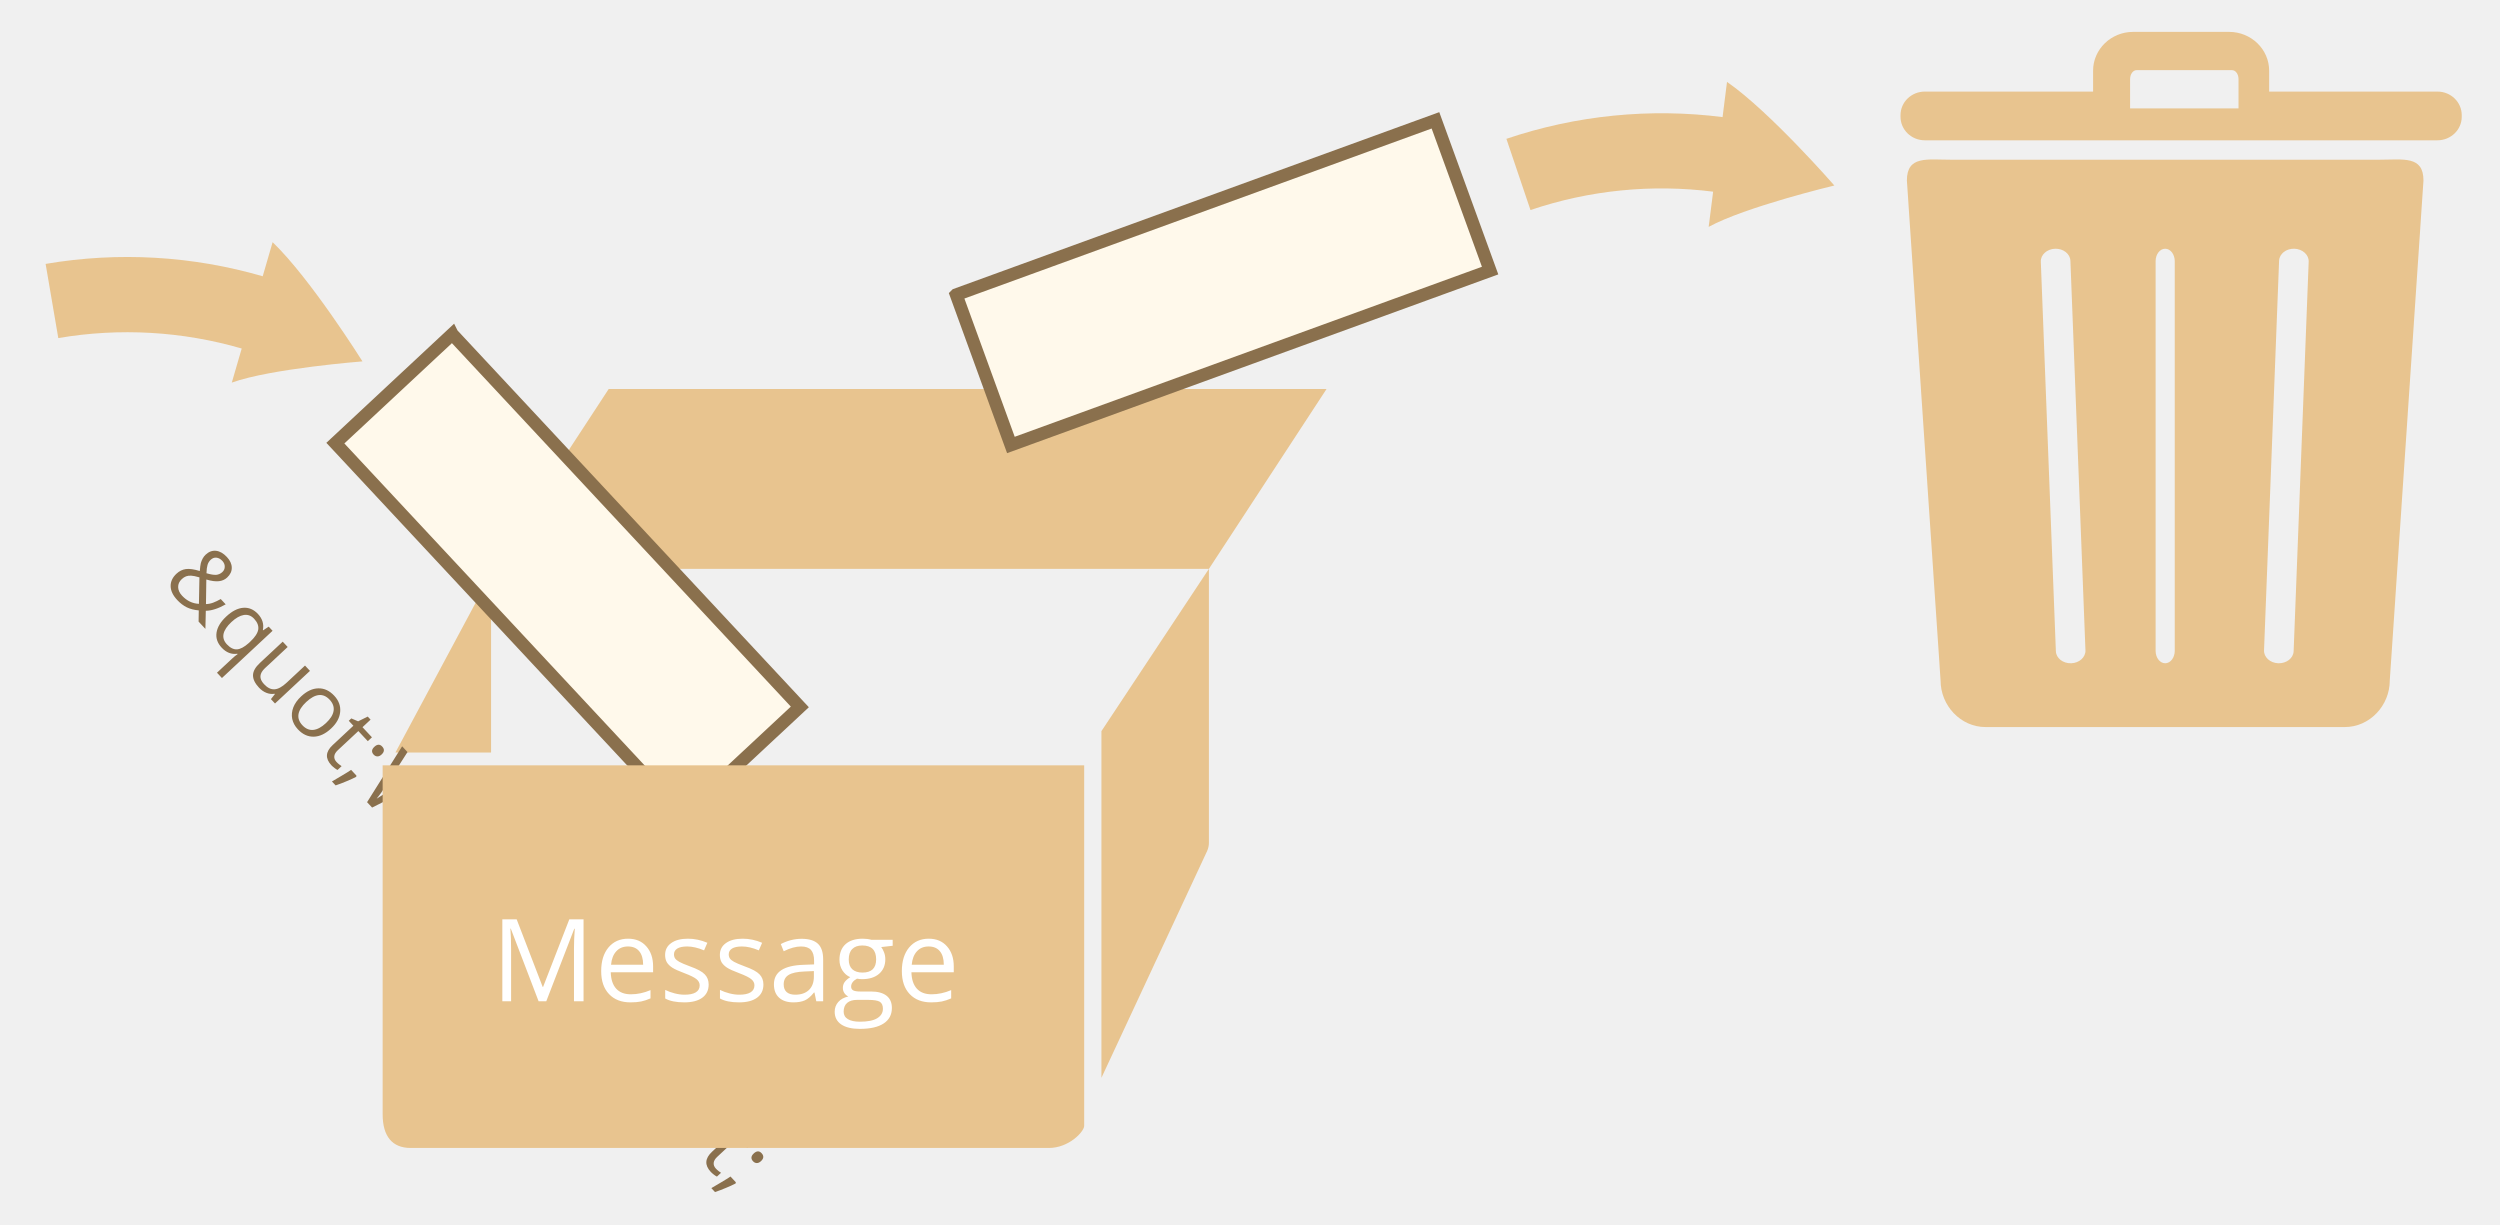
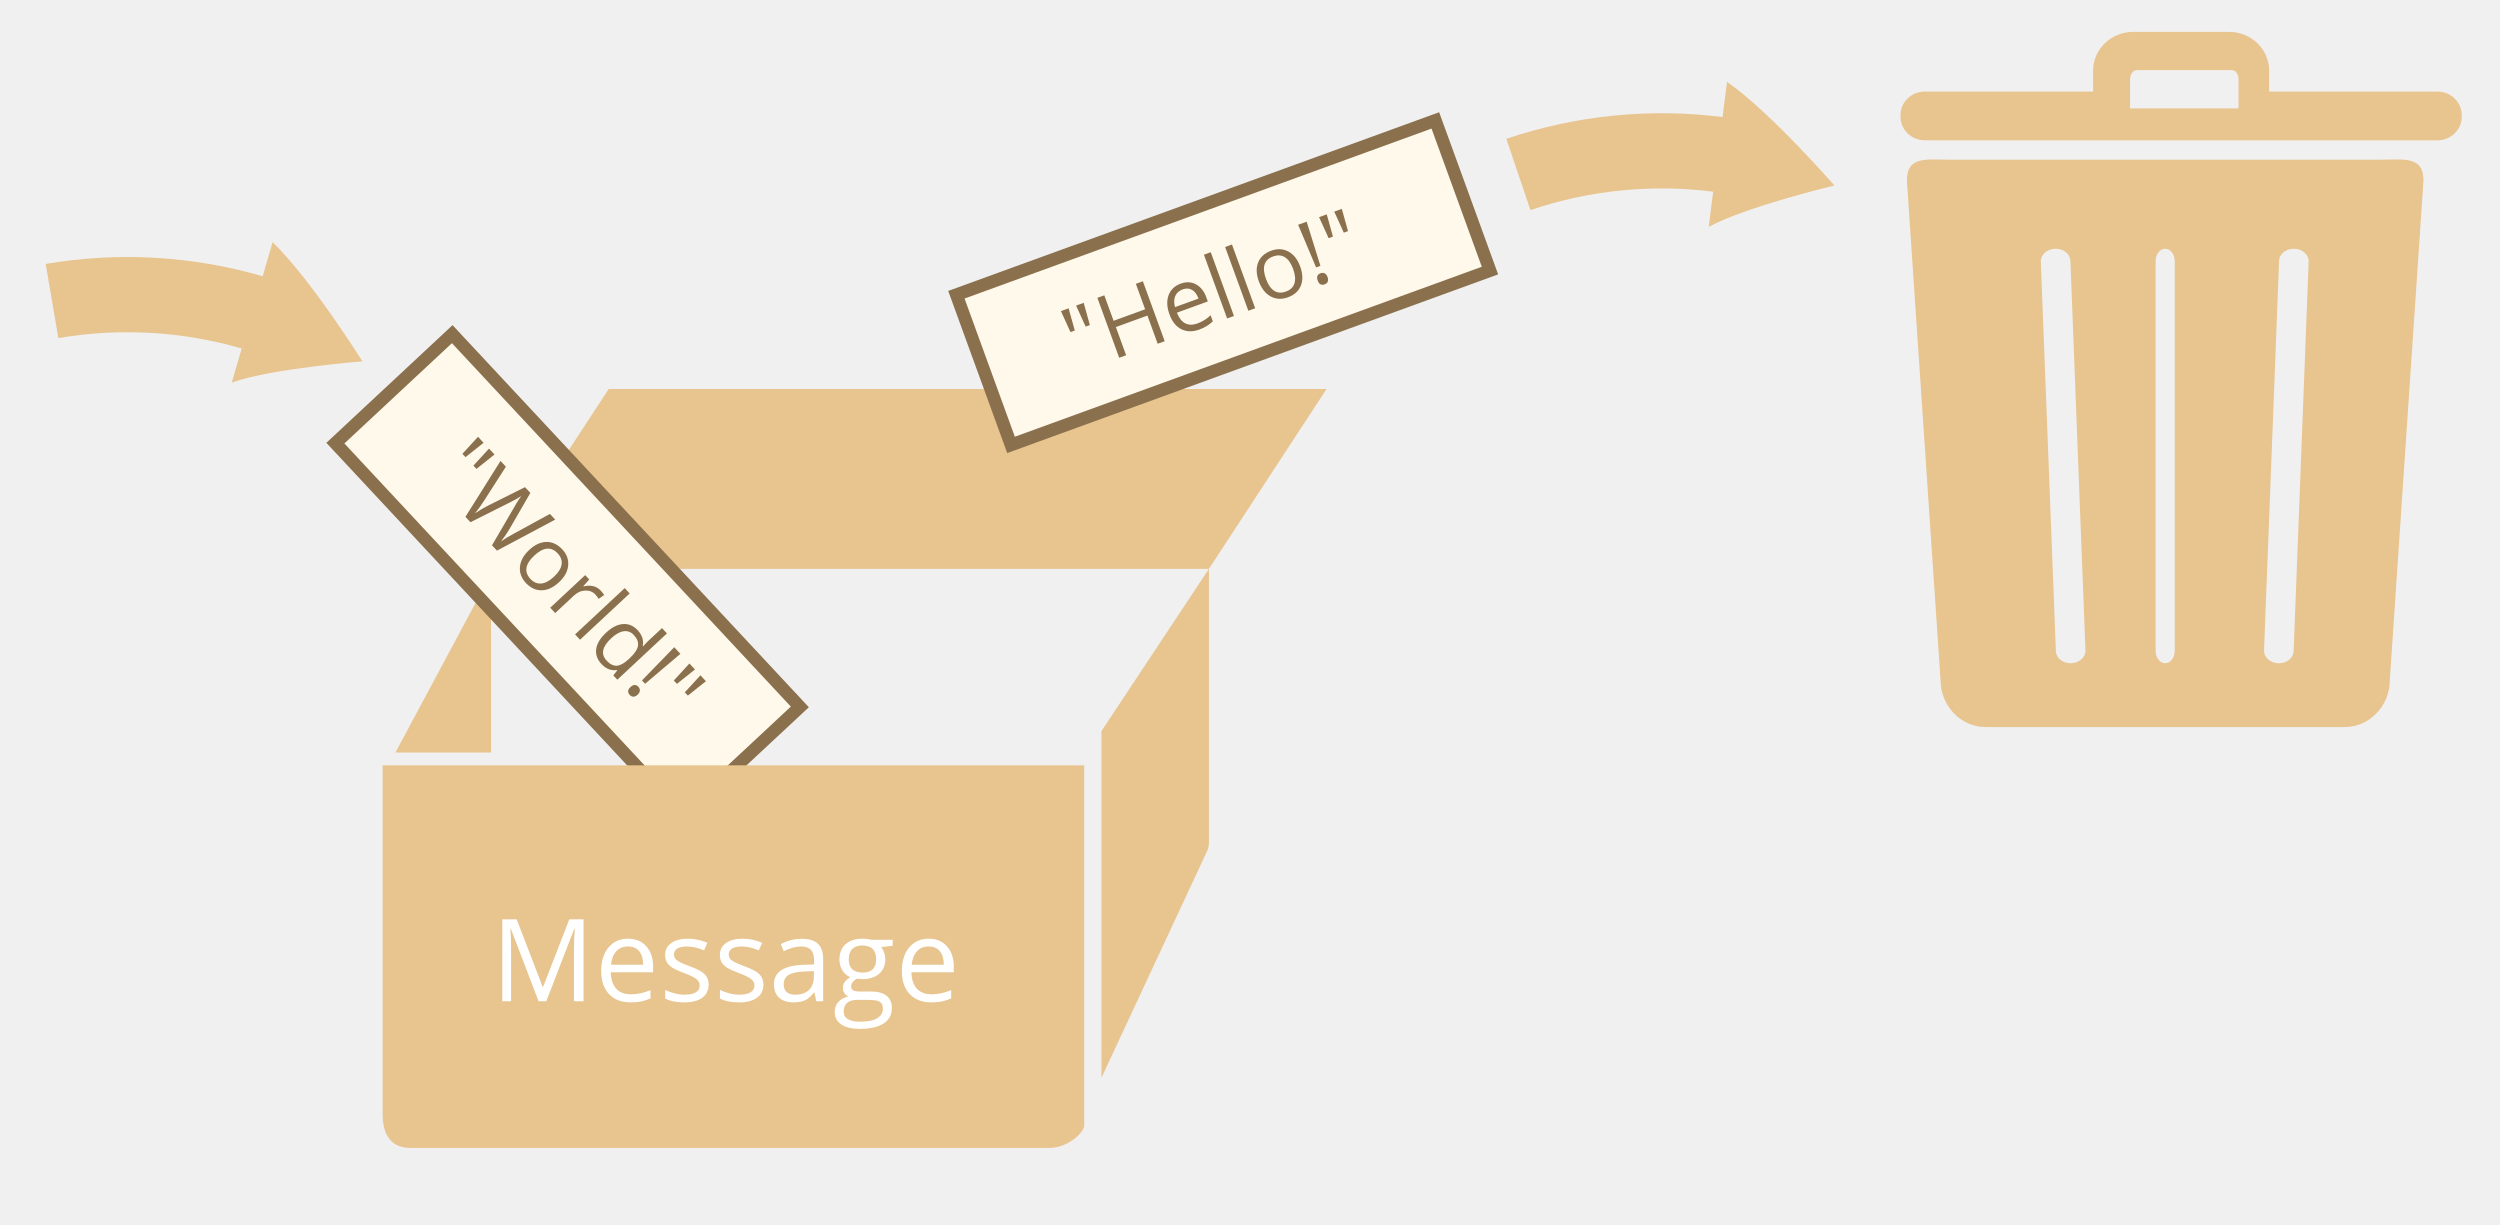
- <svg xmlns="http://www.w3.org/2000/svg" width="392" height="192" viewBox="0 0 392 192">
-   <g fill="none" fill-rule="evenodd">
-     <path d="M77 89.196h112.558v42.95c0 .373-.08.862-.28 1.294-.2.433-16.573 35.56-16.573 35.56v-54.36l16.854-25.444L208 61H95.44L77 89.196zM77 118V90l-15 28" id="Shape" fill="#E8C48F" />
-     <path d="M70.91 52.395l54.505 58.45-18.326 17.087-54.506-58.448 18.326-17.09z" stroke="#8A704D" stroke-width="2" fill="#FFF9EB" />
-     <text transform="matrix(.682 .731 -.731 .682 52 52)" font-family="Open Sans" font-size="14" font-weight="526" fill="#8A704D">
-       <tspan x="10.393" y="46.282">&amp;quot;World!&amp;quot;</tspan>
-     </text>
-     <path d="M149.937 46.212l75.142-27.345 8.57 23.56-75.14 27.344-8.574-23.557z" stroke="#8A704D" stroke-width="2.002" fill="#FFF9EB" />
-     <text transform="matrix(.94 -.342 .342 .94 102.5 -95.134)" font-family="Open Sans" font-size="14" font-weight="526" fill="#8A704D">
-       <tspan x="10.393" y="46.282">&amp;quot;Hello!&amp;quot;</tspan>
-     </text>
-     <path d="M60 120v54.73c0 3.42 1.484 5.27 4.387 5.27h100.086c3.122 0 5.527-2.548 5.527-3.476V120H60z" id="Shape" fill="#E8C48F" />
-     <text font-family="Open Sans" font-size="18" font-weight="526" fill="#fff">
-       <tspan x="77" y="157">Message</tspan>
-     </text>
-     <path d="M56.836 56.667s-8.13-12.98-14.09-18.693l-1.554 5.345c-10.97-3.19-22.604-3.89-34.04-1.94L9.14 53.01c9.66-1.65 19.49-1.056 28.76 1.638-.52 1.78-1.037 3.562-1.555 5.344 6.116-2.202 20.49-3.327 20.49-3.327m230.788-27.58s-10.052-11.54-16.827-16.245l-.698 5.518c-11.325-1.432-22.917-.306-33.896 3.41 1.26 3.72 2.518 7.443 3.778 11.166 9.276-3.14 19.07-4.09 28.64-2.88l-.7 5.52c5.692-3.13 19.703-6.488 19.703-6.488" fill="#E8C48F" />
-     <path d="M348.983 11h-14.967c-.56 0-1.016.626-1.016 1.395V17h17v-4.605c0-.77-.457-1.395-1.017-1.395z" />
-     <path d="M382.193 14.36h-26.39v-3.275c0-3.356-2.814-6.085-6.275-6.085H334.47c-3.46 0-6.274 2.73-6.274 6.085v3.275h-26.39c-2.1 0-3.806 1.652-3.806 3.69v.26c0 2.038 1.705 3.69 3.807 3.69h80.386c2.102 0 3.807-1.652 3.807-3.69v-.26c0-2.038-1.706-3.69-3.807-3.69zM351 17h-17v-4.605c0-.77.457-1.395 1.016-1.395h14.968c.56 0 1.016.626 1.016 1.395V17zm21.955 8.045h-66.91c-3.89 0-7.045-.68-7.045 3.266l5.282 78.384c0 3.943 3.155 7.307 7.045 7.307h56.347c3.89 0 7.044-3.363 7.044-7.306L380 28.31c0-3.946-3.155-3.265-7.045-3.265zM324.757 104c-1.283.038-2.353-.8-2.396-1.88L320 41.027c-.04-1.078.965-1.985 2.243-2.025 1.283-.04 2.353.802 2.396 1.88l2.36 61.096c.04 1.076-.965 1.984-2.244 2.023zM341 102.05c0 1.076-.672 1.95-1.5 1.95s-1.5-.876-1.5-1.95v-61.1c0-1.077.672-1.95 1.5-1.95s1.5.873 1.5 1.95v61.1zm18.64.07c-.043 1.08-1.114 1.918-2.397 1.88-1.28-.04-2.283-.948-2.242-2.025l2.36-61.095c.044-1.078 1.114-1.92 2.396-1.88 1.28.043 2.285.948 2.244 2.026l-2.36 61.095z" fill="#E8C48F" />
+ <svg xmlns="http://www.w3.org/2000/svg" width="392px" height="192px" viewBox="0 0 392 192" version="1.1">
+   <defs />
+   <g id="combined" stroke="none" stroke-width="1" fill="none" fill-rule="evenodd">
+     <g id="variable-change.svg">
+       <g id="noun_1211_cc" transform="translate(52, -5)">
+         <path d="M25,94.196 L137.558,94.196 L137.558,137.146 C137.558,137.519 137.479,138.008 137.279,138.44 C137.079,138.873 120.705,174 120.705,174 L120.705,119.64 L137.559,94.196 L156,66 L43.441,66 L25,94.196 L25,94.196 Z" id="Shape" fill="#E8C48F" />
+         <path d="M25,123 L25,95 L10,123" id="Shape" fill="#E8C48F" />
+         <g id="Rectangle-5-+-&quot;World!&quot;" transform="translate(0, 57)">
+           <path d="M18.911,0.395 L73.415,58.844 L55.089,75.932 L0.585,17.484 L18.911,0.395 L18.911,0.395 Z" id="Rectangle-5" stroke="#8A704D" stroke-width="2" fill="#FFF9EB" />
+           <text id="&quot;World!&quot;" transform="translate(39.88549, 39.78237) rotate(47) translate(-39.88549, -39.78237) " font-family="Open Sans" font-size="14" font-weight="526" line-spacing="17" fill="#8A704D">
+             <tspan x="10.393" y="46.282">"World!"</tspan>
+           </text>
+         </g>
+         <g id="Rectangle-5-+-&quot;World!&quot;-2" transform="translate(139.6438, 49.2548) rotate(293) translate(-139.6438, -49.2548) translate(102.6438, 11.2548)">
+           <path d="M18.911,0.395 L73.415,58.844 L55.089,75.932 L0.585,17.484 L18.911,0.395 L18.911,0.395 Z" id="Rectangle-5" stroke="#8A704D" stroke-width="2" fill="#FFF9EB" />
+           <text id="&quot;Hello!&quot;" transform="translate(39.88549, 39.78237) rotate(47) translate(-39.88549, -39.78237) " font-family="Open Sans" font-size="14" font-weight="526" line-spacing="17" fill="#8A704D">
+             <tspan x="10.393" y="46.282">"Hello!"</tspan>
+           </text>
+         </g>
+         <path d="M8,125 L8,179.73 C8,183.151 9.484,185 12.387,185 L112.473,185 C115.595,185 118,182.452 118,181.524 L118,125 L8,125 L8,125 Z" id="Shape" fill="#E8C48F" />
+       </g>
+       <text id="Message" font-family="Open Sans" font-size="18" font-weight="526" fill="#FFFFFF">
+         <tspan x="77" y="157">Message</tspan>
+       </text>
+       <path d="M58.112,51.808 C58.112,51.808 47.657,40.623 40.719,36.155 C40.551,38.003 40.383,39.85 40.214,41.697 C28.842,40.662 17.292,42.194 6.445,46.292 C7.835,49.97 9.224,53.647 10.614,57.324 C19.778,53.862 29.537,52.568 39.145,53.442 C38.977,55.29 38.808,57.137 38.64,58.984 C44.221,55.655 58.112,51.808 58.112,51.808" id="Fill-54" fill="#E8C48F" transform="translate(32.27845, 47.56955) rotate(11) translate(-32.27845, -47.56955) " />
+       <path d="M287.797,28.186 C287.797,28.186 277.343,17.001 270.404,12.533 C270.236,14.381 270.068,16.228 269.899,18.074 C258.527,17.04 246.977,18.571 236.13,22.67 C237.52,26.347 238.909,30.025 240.299,33.702 C249.463,30.239 259.222,28.945 268.83,29.82 C268.662,31.667 268.493,33.514 268.326,35.361 C273.907,32.033 287.797,28.186 287.797,28.186" id="Fill-54" fill="#E8C48F" transform="translate(261.9635, 23.94723) rotate(2) translate(-261.9635, -23.94723) " />
+       <g id="noun_48910_cc" transform="translate(298, 5)">
+         <path d="M50.983,6 L36.016,6 C35.457,6 35,6.626 35,7.395 L35,12 L52,12 L52,7.395 C52,6.626 51.543,6 50.983,6 L50.983,6 Z" id="Shape" />
+         <path d="M84.193,9.36 L57.803,9.36 L57.803,6.085 C57.803,2.729 54.989,0 51.528,0 L36.471,0 C33.011,0 30.196,2.729 30.196,6.085 L30.196,9.36 L3.807,9.36 C1.705,9.36 0,11.012 0,13.05 L0,13.31 C0,15.348 1.705,17 3.807,17 L84.193,17 C86.295,17 88,15.348 88,13.31 L88,13.05 C88,11.012 86.294,9.36 84.193,9.36 L84.193,9.36 Z M53,12 L36,12 L36,7.395 C36,6.626 36.457,6 37.016,6 L51.984,6 C52.544,6 53,6.626 53,7.395 L53,12 L53,12 Z" id="Shape" fill="#E8C48F" />
+         <path d="M74.955,20.045 L8.044,20.045 C4.154,20.045 1,19.364 1,23.311 L6.282,101.693 C6.282,105.636 9.437,109 13.327,109 L69.674,109 C73.564,109 76.718,105.636 76.718,101.693 L82,23.311 C81.999,19.364 78.845,20.045 74.955,20.045 L74.955,20.045 Z M26.757,98.999 C25.474,99.038 24.404,98.199 24.361,97.121 L22.001,36.026 C21.96,34.948 22.965,34.041 24.243,34.001 C25.526,33.961 26.596,34.802 26.639,35.88 L28.999,96.976 C29.04,98.052 28.036,98.96 26.757,98.999 L26.757,98.999 Z M43,97.049 C43,98.126 42.328,99 41.5,99 C40.672,99 40,98.124 40,97.049 L40,35.951 C40,34.873 40.672,34 41.5,34 C42.328,34 43,34.873 43,35.951 L43,97.049 L43,97.049 Z M61.639,97.121 C61.597,98.199 60.526,99.038 59.243,98.999 C57.964,98.96 56.96,98.052 57.001,96.975 L59.361,35.88 C59.403,34.802 60.473,33.961 61.755,34.001 C63.035,34.043 64.04,34.948 63.999,36.026 L61.639,97.121 L61.639,97.121 Z" id="Shape" fill="#E8C48F" />
+       </g>
+     </g>
  </g>
</svg>
